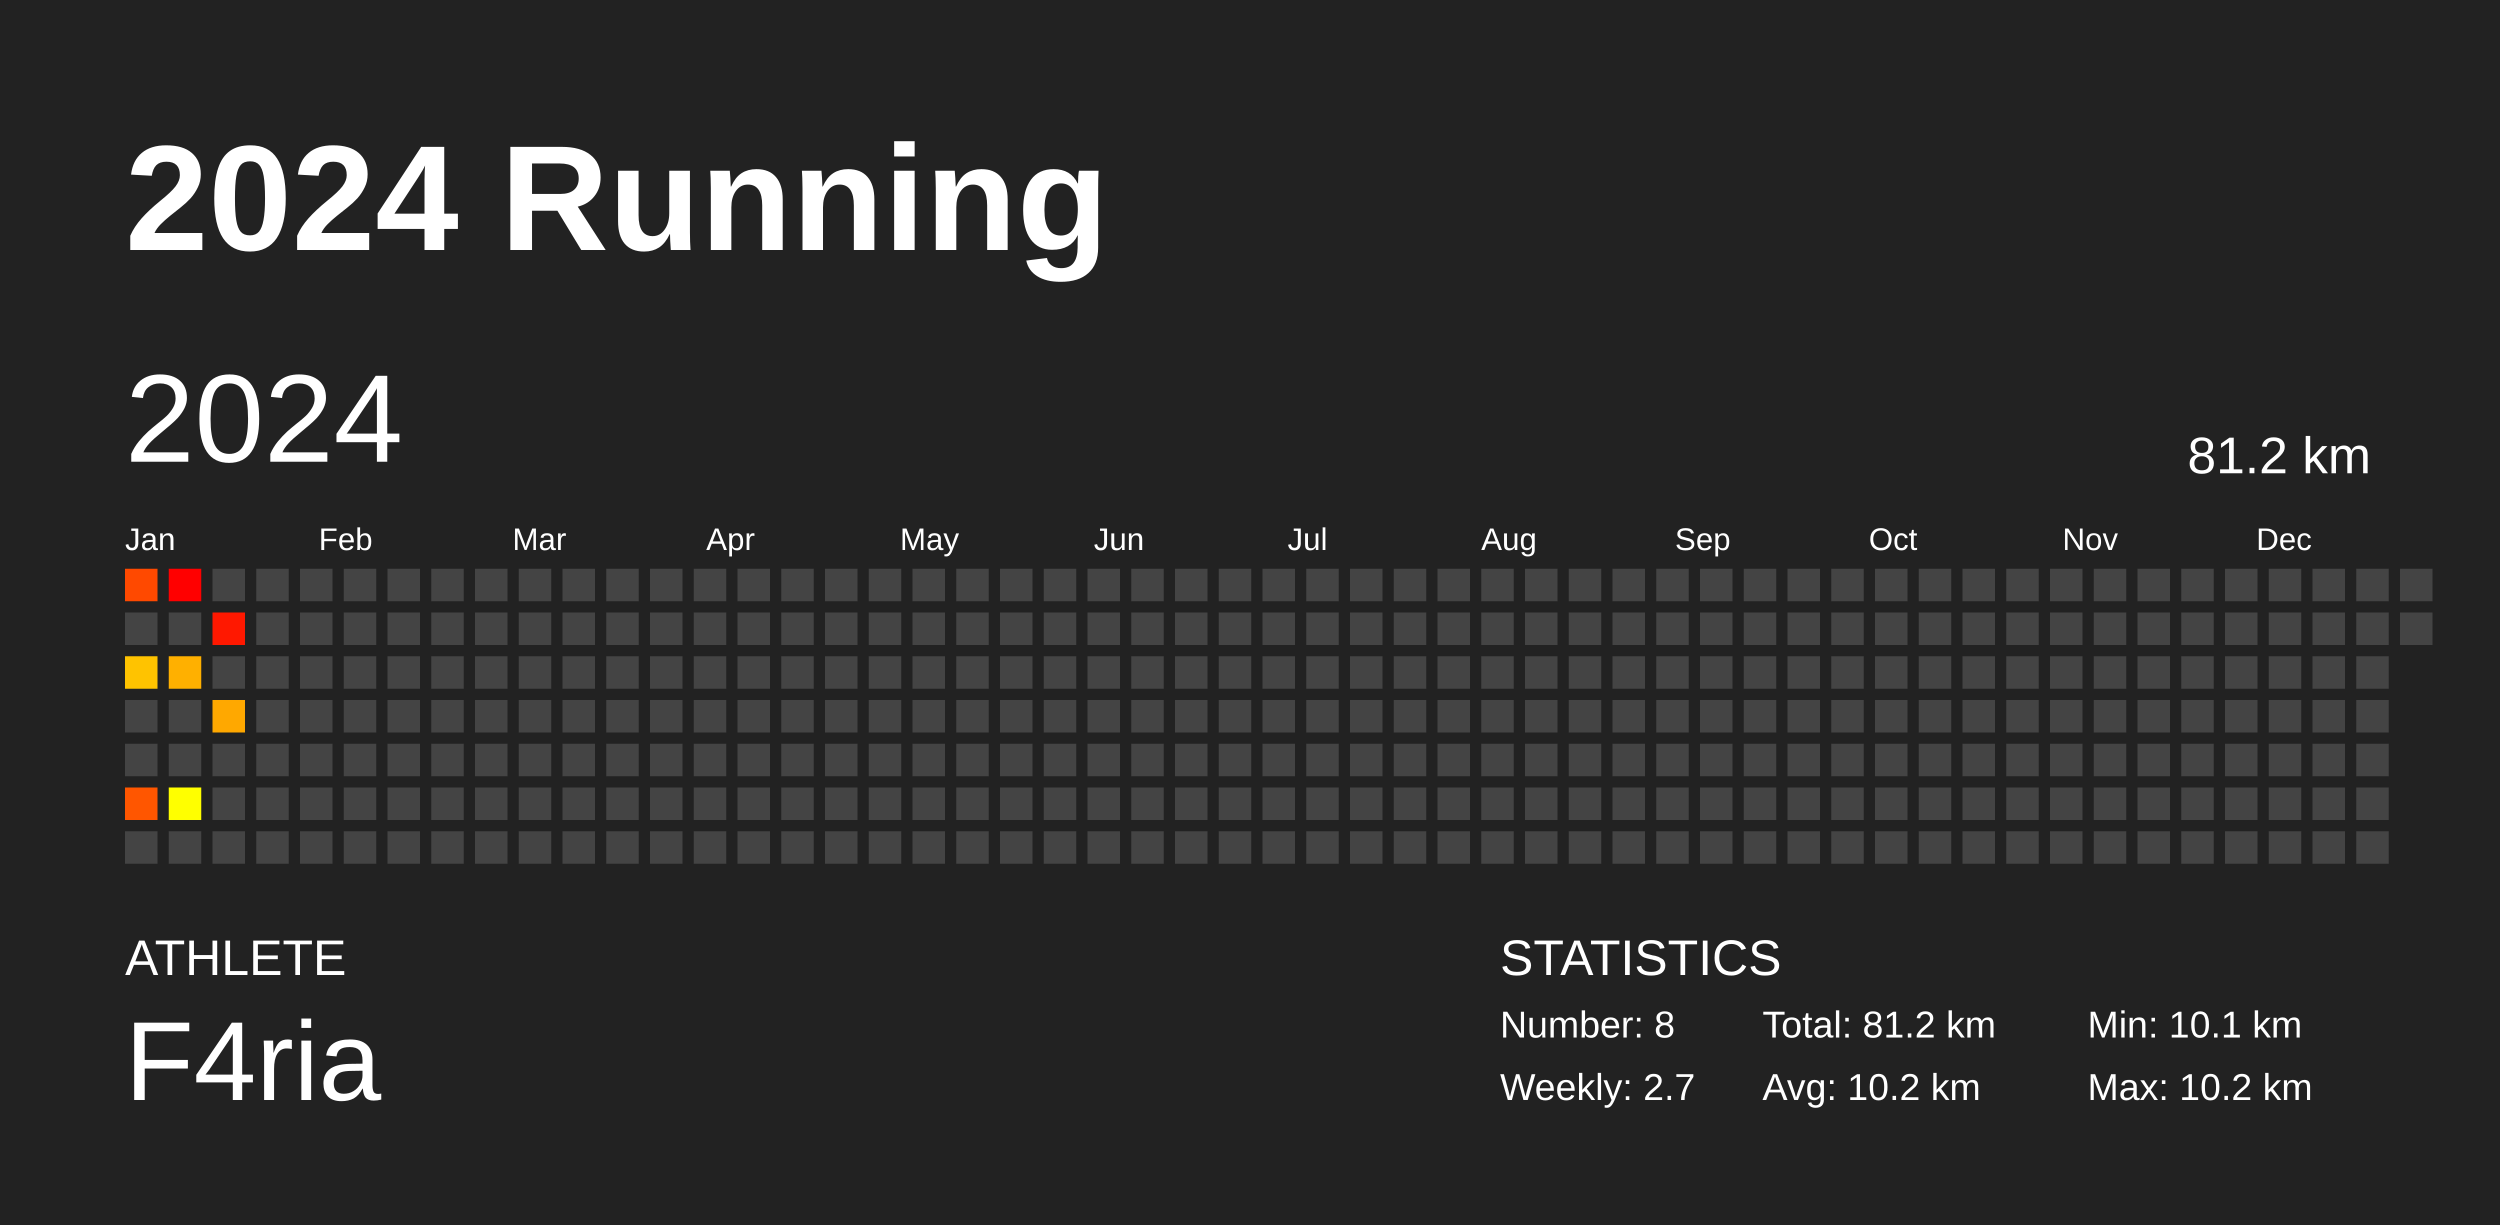
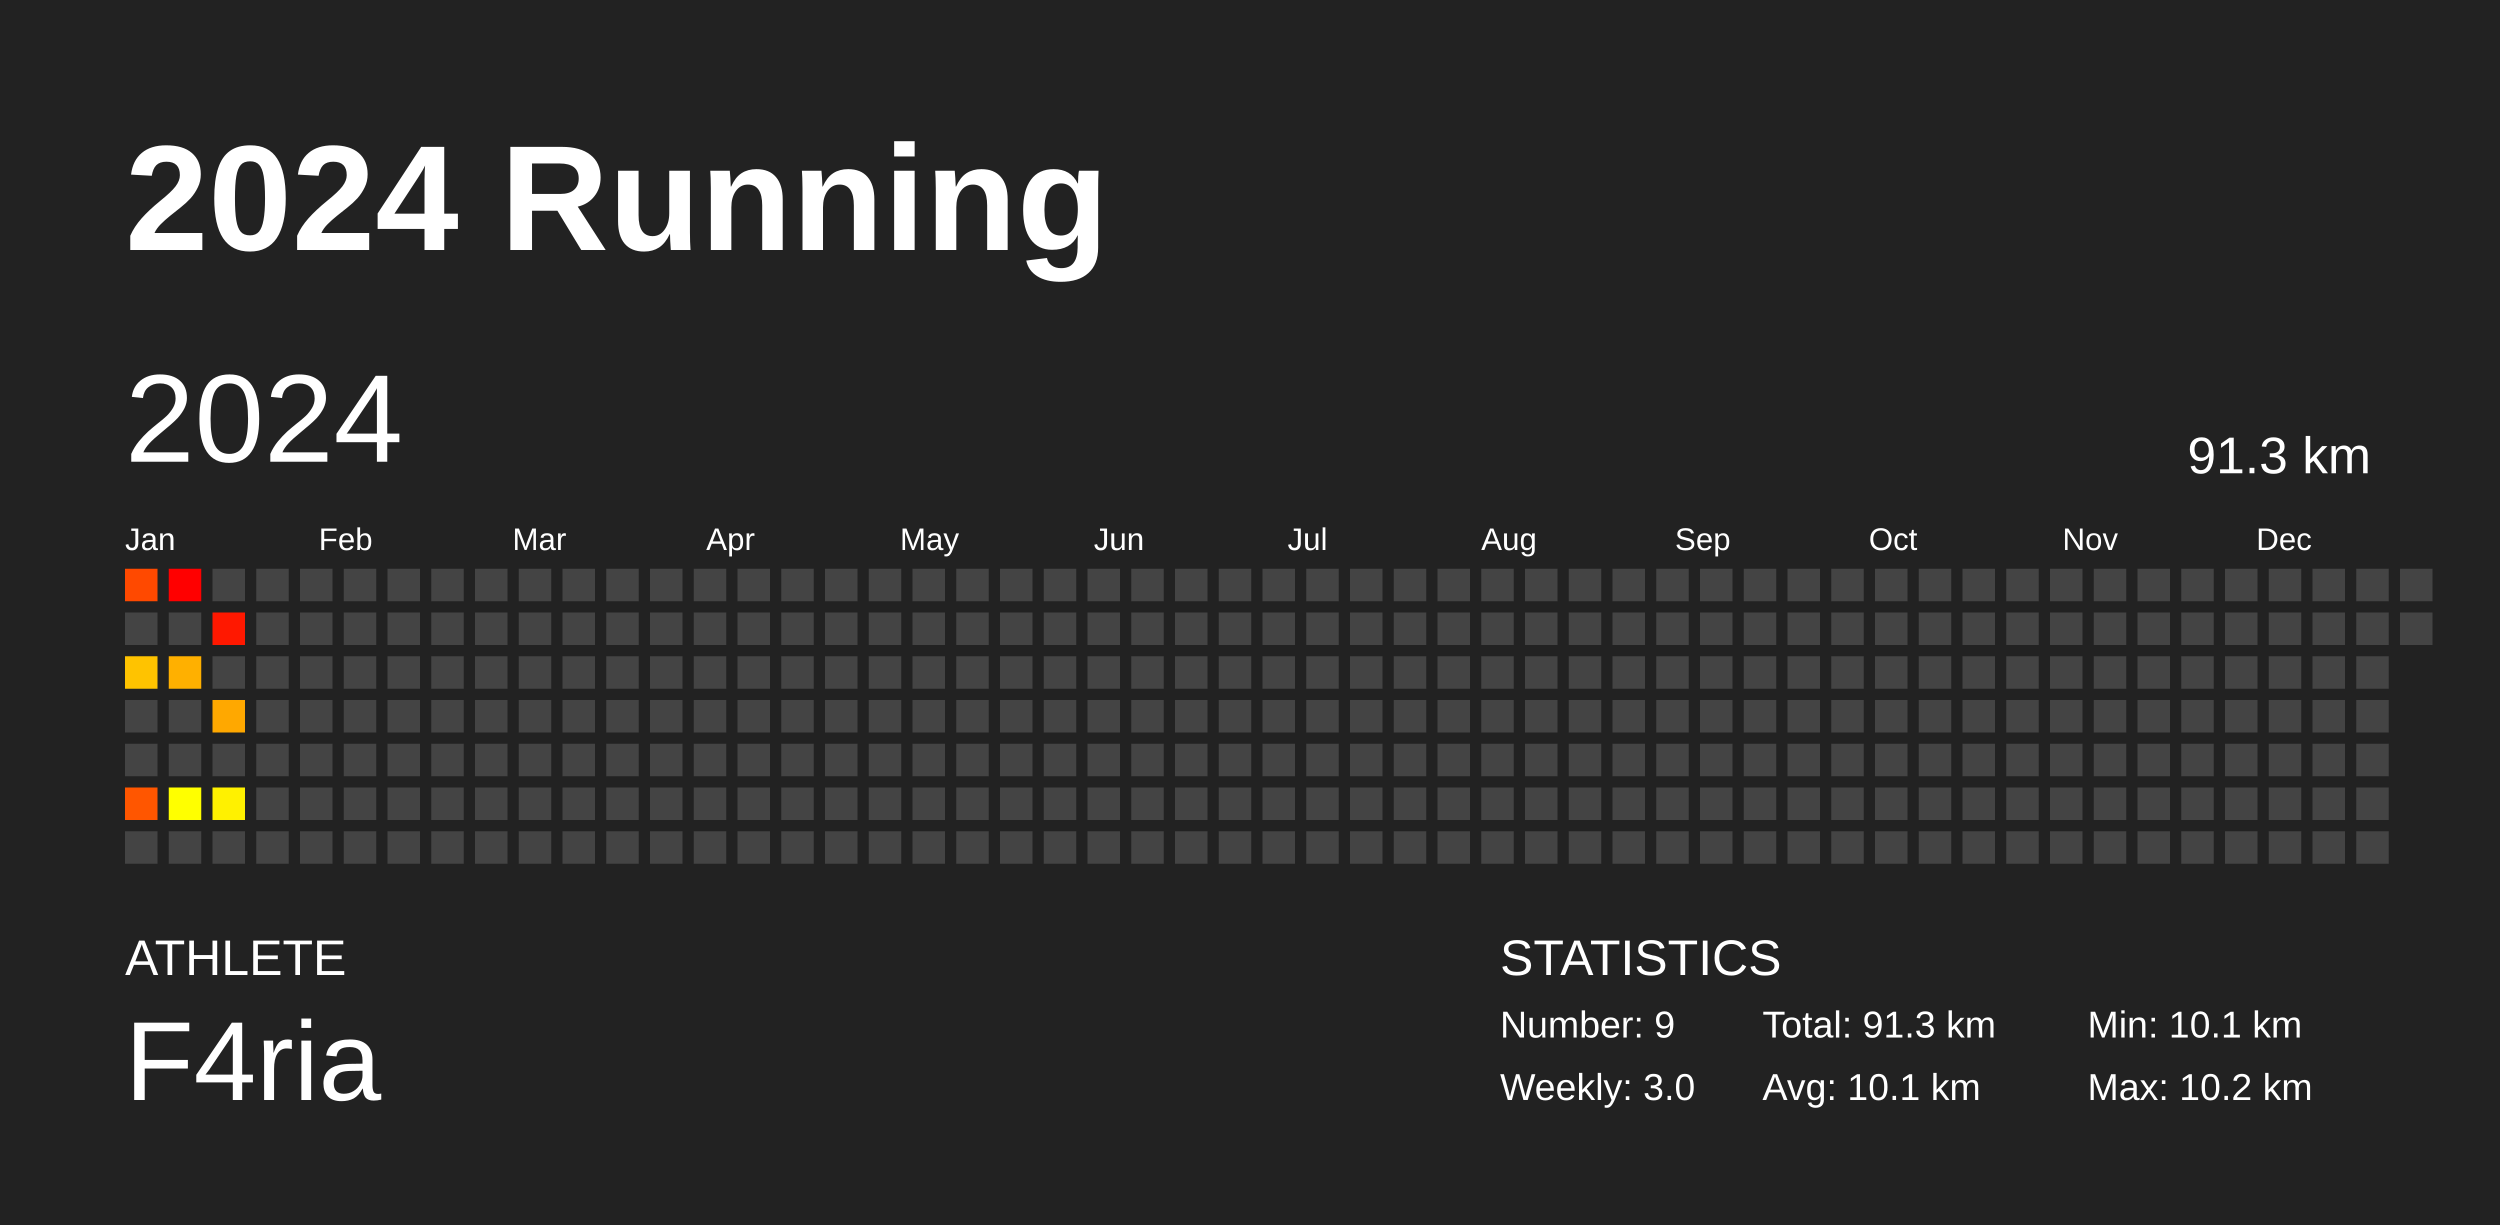
<svg xmlns="http://www.w3.org/2000/svg" baseProfile="full" height="98mm" version="1.1" viewBox="0,0,200,98" width="200mm">
  <defs />
  <rect fill="#222222" height="98" width="200" x="0" y="0" />
  <text fill="#FFFFFF" style="font-size:12px; font-family:Arial; font-weight:bold;" x="10" y="20">2024 Running</text>
  <text fill="#FFFFFF" style="font-size:4px; font-family:Arial" x="10" y="78">ATHLETE</text>
  <text fill="#FFFFFF" style="font-size:9px; font-family:Arial" x="10" y="88">F4ria</text>
  <text fill="#FFFFFF" style="font-size:4px; font-family:Arial" x="120" y="78">STATISTICS</text>
-   <text fill="#FFFFFF" style="font-size:3px; font-family:Arial" x="120" y="83">Number: 8</text>
-   <text fill="#FFFFFF" style="font-size:3px; font-family:Arial" x="120" y="88">Weekly: 2.7</text>
-   <text fill="#FFFFFF" style="font-size:3px; font-family:Arial" x="141" y="83">Total: 81.2 km</text>
-   <text fill="#FFFFFF" style="font-size:3px; font-family:Arial" x="141" y="88">Avg: 10.2 km</text>
+   <text fill="#FFFFFF" style="font-size:3px; font-family:Arial" x="120" y="83">Number: 9</text>
+   <text fill="#FFFFFF" style="font-size:3px; font-family:Arial" x="120" y="88">Weekly: 3.0</text>
+   <text fill="#FFFFFF" style="font-size:3px; font-family:Arial" x="141" y="83">Total: 91.3 km</text>
+   <text fill="#FFFFFF" style="font-size:3px; font-family:Arial" x="141" y="88">Avg: 10.1 km</text>
  <text fill="#FFFFFF" style="font-size:3px; font-family:Arial" x="167" y="83">Min: 10.1 km</text>
  <text fill="#FFFFFF" style="font-size:3px; font-family:Arial" x="167" y="88">Max: 10.2 km</text>
  <text dominant-baseline="hanging" fill="#FFFFFF" style="font-size:10.0px; font-family:Arial;" x="10" y="30">2024</text>
-   <text dominant-baseline="hanging" fill="#FFFFFF" style="font-size:4.125px; font-family:Arial;" x="175" y="35">81.2 km</text>
+   <text dominant-baseline="hanging" fill="#FFFFFF" style="font-size:4.125px; font-family:Arial;" x="175" y="35">91.3 km</text>
  <text fill="#FFFFFF" style="font-size:2.5px; font-family:Arial" x="10.0" y="44">Jan</text>
  <text fill="#FFFFFF" style="font-size:2.5px; font-family:Arial" x="25.5" y="44">Feb</text>
  <text fill="#FFFFFF" style="font-size:2.5px; font-family:Arial" x="41.0" y="44">Mar</text>
  <text fill="#FFFFFF" style="font-size:2.5px; font-family:Arial" x="56.5" y="44">Apr</text>
  <text fill="#FFFFFF" style="font-size:2.5px; font-family:Arial" x="72.0" y="44">May</text>
  <text fill="#FFFFFF" style="font-size:2.5px; font-family:Arial" x="87.5" y="44">Jun</text>
  <text fill="#FFFFFF" style="font-size:2.5px; font-family:Arial" x="103.0" y="44">Jul</text>
  <text fill="#FFFFFF" style="font-size:2.5px; font-family:Arial" x="118.5" y="44">Aug</text>
  <text fill="#FFFFFF" style="font-size:2.5px; font-family:Arial" x="134.0" y="44">Sep</text>
  <text fill="#FFFFFF" style="font-size:2.5px; font-family:Arial" x="149.5" y="44">Oct</text>
  <text fill="#FFFFFF" style="font-size:2.5px; font-family:Arial" x="165.0" y="44">Nov</text>
  <text fill="#FFFFFF" style="font-size:2.5px; font-family:Arial" x="180.5" y="44">Dec</text>
  <rect fill="#ff4900" height="2.6" width="2.6" x="10.0" y="45.5" />
  <rect fill="#444444" height="2.6" width="2.6" x="10.0" y="49.0" />
  <rect fill="#ffc300" height="2.6" width="2.6" x="10.0" y="52.5" />
  <rect fill="#444444" height="2.6" width="2.6" x="10.0" y="56.0" />
  <rect fill="#444444" height="2.6" width="2.6" x="10.0" y="59.5" />
  <rect fill="#ff5600" height="2.6" width="2.6" x="10.0" y="63.0" />
  <rect fill="#444444" height="2.6" width="2.6" x="10.0" y="66.5" />
  <rect fill="#ff0000" height="2.6" width="2.6" x="13.5" y="45.5" />
  <rect fill="#444444" height="2.6" width="2.6" x="13.5" y="49.0" />
  <rect fill="#ffb000" height="2.6" width="2.6" x="13.5" y="52.5" />
  <rect fill="#444444" height="2.6" width="2.6" x="13.5" y="56.0" />
  <rect fill="#444444" height="2.6" width="2.6" x="13.5" y="59.5" />
  <rect fill="#ffff00" height="2.6" width="2.6" x="13.5" y="63.0" />
  <rect fill="#444444" height="2.6" width="2.6" x="13.5" y="66.5" />
  <rect fill="#444444" height="2.6" width="2.6" x="17.0" y="45.5" />
  <rect fill="#ff1800" height="2.6" width="2.6" x="17.0" y="49.0" />
  <rect fill="#444444" height="2.6" width="2.6" x="17.0" y="52.5" />
  <rect fill="#ffa800" height="2.6" width="2.6" x="17.0" y="56.0" />
  <rect fill="#444444" height="2.6" width="2.6" x="17.0" y="59.5" />
-   <rect fill="#444444" height="2.6" width="2.6" x="17.0" y="63.0" />
+   <rect fill="#fff100" height="2.6" width="2.6" x="17.0" y="63.0" />
  <rect fill="#444444" height="2.6" width="2.6" x="17.0" y="66.5" />
  <rect fill="#444444" height="2.6" width="2.6" x="20.5" y="45.5" />
  <rect fill="#444444" height="2.6" width="2.6" x="20.5" y="49.0" />
  <rect fill="#444444" height="2.6" width="2.6" x="20.5" y="52.5" />
  <rect fill="#444444" height="2.6" width="2.6" x="20.5" y="56.0" />
  <rect fill="#444444" height="2.6" width="2.6" x="20.5" y="59.5" />
  <rect fill="#444444" height="2.6" width="2.6" x="20.5" y="63.0" />
  <rect fill="#444444" height="2.6" width="2.6" x="20.5" y="66.5" />
  <rect fill="#444444" height="2.6" width="2.6" x="24.0" y="45.5" />
  <rect fill="#444444" height="2.6" width="2.6" x="24.0" y="49.0" />
  <rect fill="#444444" height="2.6" width="2.6" x="24.0" y="52.5" />
  <rect fill="#444444" height="2.6" width="2.6" x="24.0" y="56.0" />
  <rect fill="#444444" height="2.6" width="2.6" x="24.0" y="59.5" />
  <rect fill="#444444" height="2.6" width="2.6" x="24.0" y="63.0" />
  <rect fill="#444444" height="2.6" width="2.6" x="24.0" y="66.5" />
  <rect fill="#444444" height="2.6" width="2.6" x="27.5" y="45.5" />
  <rect fill="#444444" height="2.6" width="2.6" x="27.5" y="49.0" />
  <rect fill="#444444" height="2.6" width="2.6" x="27.5" y="52.5" />
  <rect fill="#444444" height="2.6" width="2.6" x="27.5" y="56.0" />
  <rect fill="#444444" height="2.6" width="2.6" x="27.5" y="59.5" />
  <rect fill="#444444" height="2.6" width="2.6" x="27.5" y="63.0" />
  <rect fill="#444444" height="2.6" width="2.6" x="27.5" y="66.5" />
  <rect fill="#444444" height="2.6" width="2.6" x="31.0" y="45.5" />
  <rect fill="#444444" height="2.6" width="2.6" x="31.0" y="49.0" />
  <rect fill="#444444" height="2.6" width="2.6" x="31.0" y="52.5" />
  <rect fill="#444444" height="2.6" width="2.6" x="31.0" y="56.0" />
  <rect fill="#444444" height="2.6" width="2.6" x="31.0" y="59.5" />
  <rect fill="#444444" height="2.6" width="2.6" x="31.0" y="63.0" />
  <rect fill="#444444" height="2.6" width="2.6" x="31.0" y="66.5" />
  <rect fill="#444444" height="2.6" width="2.6" x="34.5" y="45.5" />
  <rect fill="#444444" height="2.6" width="2.6" x="34.5" y="49.0" />
  <rect fill="#444444" height="2.6" width="2.6" x="34.5" y="52.5" />
  <rect fill="#444444" height="2.6" width="2.6" x="34.5" y="56.0" />
  <rect fill="#444444" height="2.6" width="2.6" x="34.5" y="59.5" />
  <rect fill="#444444" height="2.6" width="2.6" x="34.5" y="63.0" />
  <rect fill="#444444" height="2.6" width="2.6" x="34.5" y="66.5" />
  <rect fill="#444444" height="2.6" width="2.6" x="38.0" y="45.5" />
  <rect fill="#444444" height="2.6" width="2.6" x="38.0" y="49.0" />
  <rect fill="#444444" height="2.6" width="2.6" x="38.0" y="52.5" />
  <rect fill="#444444" height="2.6" width="2.6" x="38.0" y="56.0" />
  <rect fill="#444444" height="2.6" width="2.6" x="38.0" y="59.5" />
  <rect fill="#444444" height="2.6" width="2.6" x="38.0" y="63.0" />
  <rect fill="#444444" height="2.6" width="2.6" x="38.0" y="66.5" />
  <rect fill="#444444" height="2.6" width="2.6" x="41.5" y="45.5" />
  <rect fill="#444444" height="2.6" width="2.6" x="41.5" y="49.0" />
  <rect fill="#444444" height="2.6" width="2.6" x="41.5" y="52.5" />
  <rect fill="#444444" height="2.6" width="2.6" x="41.5" y="56.0" />
  <rect fill="#444444" height="2.6" width="2.6" x="41.5" y="59.5" />
  <rect fill="#444444" height="2.6" width="2.6" x="41.5" y="63.0" />
  <rect fill="#444444" height="2.6" width="2.6" x="41.5" y="66.5" />
  <rect fill="#444444" height="2.6" width="2.6" x="45.0" y="45.5" />
  <rect fill="#444444" height="2.6" width="2.6" x="45.0" y="49.0" />
  <rect fill="#444444" height="2.6" width="2.6" x="45.0" y="52.5" />
  <rect fill="#444444" height="2.6" width="2.6" x="45.0" y="56.0" />
  <rect fill="#444444" height="2.6" width="2.6" x="45.0" y="59.5" />
  <rect fill="#444444" height="2.6" width="2.6" x="45.0" y="63.0" />
  <rect fill="#444444" height="2.6" width="2.6" x="45.0" y="66.5" />
  <rect fill="#444444" height="2.6" width="2.6" x="48.5" y="45.5" />
  <rect fill="#444444" height="2.6" width="2.6" x="48.5" y="49.0" />
  <rect fill="#444444" height="2.6" width="2.6" x="48.5" y="52.5" />
  <rect fill="#444444" height="2.6" width="2.6" x="48.5" y="56.0" />
  <rect fill="#444444" height="2.6" width="2.6" x="48.5" y="59.5" />
  <rect fill="#444444" height="2.6" width="2.6" x="48.5" y="63.0" />
  <rect fill="#444444" height="2.6" width="2.6" x="48.5" y="66.5" />
  <rect fill="#444444" height="2.6" width="2.6" x="52.0" y="45.5" />
  <rect fill="#444444" height="2.6" width="2.6" x="52.0" y="49.0" />
  <rect fill="#444444" height="2.6" width="2.6" x="52.0" y="52.5" />
  <rect fill="#444444" height="2.6" width="2.6" x="52.0" y="56.0" />
  <rect fill="#444444" height="2.6" width="2.6" x="52.0" y="59.5" />
  <rect fill="#444444" height="2.6" width="2.6" x="52.0" y="63.0" />
  <rect fill="#444444" height="2.6" width="2.6" x="52.0" y="66.5" />
  <rect fill="#444444" height="2.6" width="2.6" x="55.5" y="45.5" />
  <rect fill="#444444" height="2.6" width="2.6" x="55.5" y="49.0" />
  <rect fill="#444444" height="2.6" width="2.6" x="55.5" y="52.5" />
  <rect fill="#444444" height="2.6" width="2.6" x="55.5" y="56.0" />
  <rect fill="#444444" height="2.6" width="2.6" x="55.5" y="59.5" />
  <rect fill="#444444" height="2.6" width="2.6" x="55.5" y="63.0" />
  <rect fill="#444444" height="2.6" width="2.6" x="55.5" y="66.5" />
  <rect fill="#444444" height="2.6" width="2.6" x="59.0" y="45.5" />
  <rect fill="#444444" height="2.6" width="2.6" x="59.0" y="49.0" />
  <rect fill="#444444" height="2.6" width="2.6" x="59.0" y="52.5" />
  <rect fill="#444444" height="2.6" width="2.6" x="59.0" y="56.0" />
  <rect fill="#444444" height="2.6" width="2.6" x="59.0" y="59.5" />
  <rect fill="#444444" height="2.6" width="2.6" x="59.0" y="63.0" />
  <rect fill="#444444" height="2.6" width="2.6" x="59.0" y="66.5" />
  <rect fill="#444444" height="2.6" width="2.6" x="62.5" y="45.5" />
  <rect fill="#444444" height="2.6" width="2.6" x="62.5" y="49.0" />
  <rect fill="#444444" height="2.6" width="2.6" x="62.5" y="52.5" />
  <rect fill="#444444" height="2.6" width="2.6" x="62.5" y="56.0" />
  <rect fill="#444444" height="2.6" width="2.6" x="62.5" y="59.5" />
  <rect fill="#444444" height="2.6" width="2.6" x="62.5" y="63.0" />
  <rect fill="#444444" height="2.6" width="2.6" x="62.5" y="66.5" />
  <rect fill="#444444" height="2.6" width="2.6" x="66.0" y="45.5" />
  <rect fill="#444444" height="2.6" width="2.6" x="66.0" y="49.0" />
  <rect fill="#444444" height="2.6" width="2.6" x="66.0" y="52.5" />
  <rect fill="#444444" height="2.6" width="2.6" x="66.0" y="56.0" />
  <rect fill="#444444" height="2.6" width="2.6" x="66.0" y="59.5" />
  <rect fill="#444444" height="2.6" width="2.6" x="66.0" y="63.0" />
  <rect fill="#444444" height="2.6" width="2.6" x="66.0" y="66.5" />
  <rect fill="#444444" height="2.6" width="2.6" x="69.5" y="45.5" />
  <rect fill="#444444" height="2.6" width="2.6" x="69.5" y="49.0" />
  <rect fill="#444444" height="2.6" width="2.6" x="69.5" y="52.5" />
  <rect fill="#444444" height="2.6" width="2.6" x="69.5" y="56.0" />
  <rect fill="#444444" height="2.6" width="2.6" x="69.5" y="59.5" />
  <rect fill="#444444" height="2.6" width="2.6" x="69.5" y="63.0" />
  <rect fill="#444444" height="2.6" width="2.6" x="69.5" y="66.5" />
  <rect fill="#444444" height="2.6" width="2.6" x="73.0" y="45.5" />
  <rect fill="#444444" height="2.6" width="2.6" x="73.0" y="49.0" />
  <rect fill="#444444" height="2.6" width="2.6" x="73.0" y="52.5" />
  <rect fill="#444444" height="2.6" width="2.6" x="73.0" y="56.0" />
  <rect fill="#444444" height="2.6" width="2.6" x="73.0" y="59.5" />
  <rect fill="#444444" height="2.6" width="2.6" x="73.0" y="63.0" />
  <rect fill="#444444" height="2.6" width="2.6" x="73.0" y="66.5" />
  <rect fill="#444444" height="2.6" width="2.6" x="76.5" y="45.5" />
  <rect fill="#444444" height="2.6" width="2.6" x="76.5" y="49.0" />
  <rect fill="#444444" height="2.6" width="2.6" x="76.5" y="52.5" />
  <rect fill="#444444" height="2.6" width="2.6" x="76.5" y="56.0" />
  <rect fill="#444444" height="2.6" width="2.6" x="76.5" y="59.5" />
  <rect fill="#444444" height="2.6" width="2.6" x="76.5" y="63.0" />
  <rect fill="#444444" height="2.6" width="2.6" x="76.5" y="66.5" />
  <rect fill="#444444" height="2.6" width="2.6" x="80.0" y="45.5" />
  <rect fill="#444444" height="2.6" width="2.6" x="80.0" y="49.0" />
  <rect fill="#444444" height="2.6" width="2.6" x="80.0" y="52.5" />
  <rect fill="#444444" height="2.6" width="2.6" x="80.0" y="56.0" />
  <rect fill="#444444" height="2.6" width="2.6" x="80.0" y="59.5" />
  <rect fill="#444444" height="2.6" width="2.6" x="80.0" y="63.0" />
  <rect fill="#444444" height="2.6" width="2.6" x="80.0" y="66.5" />
  <rect fill="#444444" height="2.6" width="2.6" x="83.5" y="45.5" />
  <rect fill="#444444" height="2.6" width="2.6" x="83.5" y="49.0" />
  <rect fill="#444444" height="2.6" width="2.6" x="83.5" y="52.5" />
  <rect fill="#444444" height="2.6" width="2.6" x="83.5" y="56.0" />
  <rect fill="#444444" height="2.6" width="2.6" x="83.5" y="59.5" />
  <rect fill="#444444" height="2.6" width="2.6" x="83.5" y="63.0" />
  <rect fill="#444444" height="2.6" width="2.6" x="83.5" y="66.5" />
  <rect fill="#444444" height="2.6" width="2.6" x="87.0" y="45.5" />
  <rect fill="#444444" height="2.6" width="2.6" x="87.0" y="49.0" />
  <rect fill="#444444" height="2.6" width="2.6" x="87.0" y="52.5" />
  <rect fill="#444444" height="2.6" width="2.6" x="87.0" y="56.0" />
  <rect fill="#444444" height="2.6" width="2.6" x="87.0" y="59.5" />
  <rect fill="#444444" height="2.6" width="2.6" x="87.0" y="63.0" />
  <rect fill="#444444" height="2.6" width="2.6" x="87.0" y="66.5" />
  <rect fill="#444444" height="2.6" width="2.6" x="90.5" y="45.5" />
  <rect fill="#444444" height="2.6" width="2.6" x="90.5" y="49.0" />
  <rect fill="#444444" height="2.6" width="2.6" x="90.5" y="52.5" />
  <rect fill="#444444" height="2.6" width="2.6" x="90.5" y="56.0" />
  <rect fill="#444444" height="2.6" width="2.6" x="90.5" y="59.5" />
  <rect fill="#444444" height="2.6" width="2.6" x="90.5" y="63.0" />
  <rect fill="#444444" height="2.6" width="2.6" x="90.5" y="66.5" />
  <rect fill="#444444" height="2.6" width="2.6" x="94.0" y="45.5" />
  <rect fill="#444444" height="2.6" width="2.6" x="94.0" y="49.0" />
  <rect fill="#444444" height="2.6" width="2.6" x="94.0" y="52.5" />
  <rect fill="#444444" height="2.6" width="2.6" x="94.0" y="56.0" />
  <rect fill="#444444" height="2.6" width="2.6" x="94.0" y="59.5" />
  <rect fill="#444444" height="2.6" width="2.6" x="94.0" y="63.0" />
  <rect fill="#444444" height="2.6" width="2.6" x="94.0" y="66.5" />
  <rect fill="#444444" height="2.6" width="2.6" x="97.5" y="45.5" />
  <rect fill="#444444" height="2.6" width="2.6" x="97.5" y="49.0" />
  <rect fill="#444444" height="2.6" width="2.6" x="97.5" y="52.5" />
  <rect fill="#444444" height="2.6" width="2.6" x="97.5" y="56.0" />
  <rect fill="#444444" height="2.6" width="2.6" x="97.5" y="59.5" />
  <rect fill="#444444" height="2.6" width="2.6" x="97.5" y="63.0" />
  <rect fill="#444444" height="2.6" width="2.6" x="97.5" y="66.5" />
  <rect fill="#444444" height="2.6" width="2.6" x="101.0" y="45.5" />
  <rect fill="#444444" height="2.6" width="2.6" x="101.0" y="49.0" />
  <rect fill="#444444" height="2.6" width="2.6" x="101.0" y="52.5" />
  <rect fill="#444444" height="2.6" width="2.6" x="101.0" y="56.0" />
  <rect fill="#444444" height="2.6" width="2.6" x="101.0" y="59.5" />
  <rect fill="#444444" height="2.6" width="2.6" x="101.0" y="63.0" />
  <rect fill="#444444" height="2.6" width="2.6" x="101.0" y="66.5" />
  <rect fill="#444444" height="2.6" width="2.6" x="104.5" y="45.5" />
  <rect fill="#444444" height="2.6" width="2.6" x="104.5" y="49.0" />
  <rect fill="#444444" height="2.6" width="2.6" x="104.5" y="52.5" />
  <rect fill="#444444" height="2.6" width="2.6" x="104.5" y="56.0" />
  <rect fill="#444444" height="2.6" width="2.6" x="104.5" y="59.5" />
  <rect fill="#444444" height="2.6" width="2.6" x="104.5" y="63.0" />
  <rect fill="#444444" height="2.6" width="2.6" x="104.5" y="66.5" />
  <rect fill="#444444" height="2.6" width="2.6" x="108.0" y="45.5" />
  <rect fill="#444444" height="2.6" width="2.6" x="108.0" y="49.0" />
  <rect fill="#444444" height="2.6" width="2.6" x="108.0" y="52.5" />
  <rect fill="#444444" height="2.6" width="2.6" x="108.0" y="56.0" />
  <rect fill="#444444" height="2.6" width="2.6" x="108.0" y="59.5" />
  <rect fill="#444444" height="2.6" width="2.6" x="108.0" y="63.0" />
  <rect fill="#444444" height="2.6" width="2.6" x="108.0" y="66.5" />
  <rect fill="#444444" height="2.6" width="2.6" x="111.5" y="45.5" />
  <rect fill="#444444" height="2.6" width="2.6" x="111.5" y="49.0" />
  <rect fill="#444444" height="2.6" width="2.6" x="111.5" y="52.5" />
  <rect fill="#444444" height="2.6" width="2.6" x="111.5" y="56.0" />
  <rect fill="#444444" height="2.6" width="2.6" x="111.5" y="59.5" />
  <rect fill="#444444" height="2.6" width="2.6" x="111.5" y="63.0" />
  <rect fill="#444444" height="2.6" width="2.6" x="111.5" y="66.5" />
  <rect fill="#444444" height="2.6" width="2.6" x="115.0" y="45.5" />
  <rect fill="#444444" height="2.6" width="2.6" x="115.0" y="49.0" />
  <rect fill="#444444" height="2.6" width="2.6" x="115.0" y="52.5" />
  <rect fill="#444444" height="2.6" width="2.6" x="115.0" y="56.0" />
  <rect fill="#444444" height="2.6" width="2.6" x="115.0" y="59.5" />
  <rect fill="#444444" height="2.6" width="2.6" x="115.0" y="63.0" />
  <rect fill="#444444" height="2.6" width="2.6" x="115.0" y="66.5" />
  <rect fill="#444444" height="2.6" width="2.6" x="118.5" y="45.5" />
  <rect fill="#444444" height="2.6" width="2.6" x="118.5" y="49.0" />
  <rect fill="#444444" height="2.6" width="2.6" x="118.5" y="52.5" />
  <rect fill="#444444" height="2.6" width="2.6" x="118.5" y="56.0" />
  <rect fill="#444444" height="2.6" width="2.6" x="118.5" y="59.5" />
  <rect fill="#444444" height="2.6" width="2.6" x="118.5" y="63.0" />
  <rect fill="#444444" height="2.6" width="2.6" x="118.5" y="66.5" />
  <rect fill="#444444" height="2.6" width="2.6" x="122.0" y="45.5" />
  <rect fill="#444444" height="2.6" width="2.6" x="122.0" y="49.0" />
  <rect fill="#444444" height="2.6" width="2.6" x="122.0" y="52.5" />
  <rect fill="#444444" height="2.6" width="2.6" x="122.0" y="56.0" />
  <rect fill="#444444" height="2.6" width="2.6" x="122.0" y="59.5" />
  <rect fill="#444444" height="2.6" width="2.6" x="122.0" y="63.0" />
  <rect fill="#444444" height="2.6" width="2.6" x="122.0" y="66.5" />
  <rect fill="#444444" height="2.6" width="2.6" x="125.5" y="45.5" />
  <rect fill="#444444" height="2.6" width="2.6" x="125.5" y="49.0" />
  <rect fill="#444444" height="2.6" width="2.6" x="125.5" y="52.5" />
  <rect fill="#444444" height="2.6" width="2.6" x="125.5" y="56.0" />
  <rect fill="#444444" height="2.6" width="2.6" x="125.5" y="59.5" />
  <rect fill="#444444" height="2.6" width="2.6" x="125.5" y="63.0" />
  <rect fill="#444444" height="2.6" width="2.6" x="125.5" y="66.5" />
  <rect fill="#444444" height="2.6" width="2.6" x="129.0" y="45.5" />
  <rect fill="#444444" height="2.6" width="2.6" x="129.0" y="49.0" />
  <rect fill="#444444" height="2.6" width="2.6" x="129.0" y="52.5" />
  <rect fill="#444444" height="2.6" width="2.6" x="129.0" y="56.0" />
  <rect fill="#444444" height="2.6" width="2.6" x="129.0" y="59.5" />
  <rect fill="#444444" height="2.6" width="2.6" x="129.0" y="63.0" />
  <rect fill="#444444" height="2.6" width="2.6" x="129.0" y="66.5" />
  <rect fill="#444444" height="2.6" width="2.6" x="132.5" y="45.5" />
  <rect fill="#444444" height="2.6" width="2.6" x="132.5" y="49.0" />
  <rect fill="#444444" height="2.6" width="2.6" x="132.5" y="52.5" />
  <rect fill="#444444" height="2.6" width="2.6" x="132.5" y="56.0" />
  <rect fill="#444444" height="2.6" width="2.6" x="132.5" y="59.5" />
  <rect fill="#444444" height="2.6" width="2.6" x="132.5" y="63.0" />
  <rect fill="#444444" height="2.6" width="2.6" x="132.5" y="66.5" />
  <rect fill="#444444" height="2.6" width="2.6" x="136.0" y="45.5" />
  <rect fill="#444444" height="2.6" width="2.6" x="136.0" y="49.0" />
  <rect fill="#444444" height="2.6" width="2.6" x="136.0" y="52.5" />
  <rect fill="#444444" height="2.6" width="2.6" x="136.0" y="56.0" />
  <rect fill="#444444" height="2.6" width="2.6" x="136.0" y="59.5" />
  <rect fill="#444444" height="2.6" width="2.6" x="136.0" y="63.0" />
  <rect fill="#444444" height="2.6" width="2.6" x="136.0" y="66.5" />
  <rect fill="#444444" height="2.6" width="2.6" x="139.5" y="45.5" />
  <rect fill="#444444" height="2.6" width="2.6" x="139.5" y="49.0" />
  <rect fill="#444444" height="2.6" width="2.6" x="139.5" y="52.5" />
  <rect fill="#444444" height="2.6" width="2.6" x="139.5" y="56.0" />
  <rect fill="#444444" height="2.6" width="2.6" x="139.5" y="59.5" />
  <rect fill="#444444" height="2.6" width="2.6" x="139.5" y="63.0" />
  <rect fill="#444444" height="2.6" width="2.6" x="139.5" y="66.5" />
  <rect fill="#444444" height="2.6" width="2.6" x="143.0" y="45.5" />
  <rect fill="#444444" height="2.6" width="2.6" x="143.0" y="49.0" />
  <rect fill="#444444" height="2.6" width="2.6" x="143.0" y="52.5" />
  <rect fill="#444444" height="2.6" width="2.6" x="143.0" y="56.0" />
  <rect fill="#444444" height="2.6" width="2.6" x="143.0" y="59.5" />
  <rect fill="#444444" height="2.6" width="2.6" x="143.0" y="63.0" />
  <rect fill="#444444" height="2.6" width="2.6" x="143.0" y="66.5" />
  <rect fill="#444444" height="2.6" width="2.6" x="146.5" y="45.5" />
  <rect fill="#444444" height="2.6" width="2.6" x="146.5" y="49.0" />
  <rect fill="#444444" height="2.6" width="2.6" x="146.5" y="52.5" />
  <rect fill="#444444" height="2.6" width="2.6" x="146.5" y="56.0" />
  <rect fill="#444444" height="2.6" width="2.6" x="146.5" y="59.5" />
  <rect fill="#444444" height="2.6" width="2.6" x="146.5" y="63.0" />
  <rect fill="#444444" height="2.6" width="2.6" x="146.5" y="66.5" />
  <rect fill="#444444" height="2.6" width="2.6" x="150.0" y="45.5" />
  <rect fill="#444444" height="2.6" width="2.6" x="150.0" y="49.0" />
  <rect fill="#444444" height="2.6" width="2.6" x="150.0" y="52.5" />
  <rect fill="#444444" height="2.6" width="2.6" x="150.0" y="56.0" />
  <rect fill="#444444" height="2.6" width="2.6" x="150.0" y="59.5" />
  <rect fill="#444444" height="2.6" width="2.6" x="150.0" y="63.0" />
  <rect fill="#444444" height="2.6" width="2.6" x="150.0" y="66.5" />
  <rect fill="#444444" height="2.6" width="2.6" x="153.5" y="45.5" />
  <rect fill="#444444" height="2.6" width="2.6" x="153.5" y="49.0" />
  <rect fill="#444444" height="2.6" width="2.6" x="153.5" y="52.5" />
  <rect fill="#444444" height="2.6" width="2.6" x="153.5" y="56.0" />
  <rect fill="#444444" height="2.6" width="2.6" x="153.5" y="59.5" />
  <rect fill="#444444" height="2.6" width="2.6" x="153.5" y="63.0" />
  <rect fill="#444444" height="2.6" width="2.6" x="153.5" y="66.5" />
  <rect fill="#444444" height="2.6" width="2.6" x="157.0" y="45.5" />
  <rect fill="#444444" height="2.6" width="2.6" x="157.0" y="49.0" />
  <rect fill="#444444" height="2.6" width="2.6" x="157.0" y="52.5" />
  <rect fill="#444444" height="2.6" width="2.6" x="157.0" y="56.0" />
  <rect fill="#444444" height="2.6" width="2.6" x="157.0" y="59.5" />
  <rect fill="#444444" height="2.6" width="2.6" x="157.0" y="63.0" />
  <rect fill="#444444" height="2.6" width="2.6" x="157.0" y="66.5" />
  <rect fill="#444444" height="2.6" width="2.6" x="160.5" y="45.5" />
  <rect fill="#444444" height="2.6" width="2.6" x="160.5" y="49.0" />
  <rect fill="#444444" height="2.6" width="2.6" x="160.5" y="52.5" />
  <rect fill="#444444" height="2.6" width="2.6" x="160.5" y="56.0" />
  <rect fill="#444444" height="2.6" width="2.6" x="160.5" y="59.5" />
  <rect fill="#444444" height="2.6" width="2.6" x="160.5" y="63.0" />
  <rect fill="#444444" height="2.6" width="2.6" x="160.5" y="66.5" />
  <rect fill="#444444" height="2.6" width="2.6" x="164.0" y="45.5" />
  <rect fill="#444444" height="2.6" width="2.6" x="164.0" y="49.0" />
  <rect fill="#444444" height="2.6" width="2.6" x="164.0" y="52.5" />
  <rect fill="#444444" height="2.6" width="2.6" x="164.0" y="56.0" />
  <rect fill="#444444" height="2.6" width="2.6" x="164.0" y="59.5" />
  <rect fill="#444444" height="2.6" width="2.6" x="164.0" y="63.0" />
  <rect fill="#444444" height="2.6" width="2.6" x="164.0" y="66.5" />
  <rect fill="#444444" height="2.6" width="2.6" x="167.5" y="45.5" />
  <rect fill="#444444" height="2.6" width="2.6" x="167.5" y="49.0" />
  <rect fill="#444444" height="2.6" width="2.6" x="167.5" y="52.5" />
  <rect fill="#444444" height="2.6" width="2.6" x="167.5" y="56.0" />
  <rect fill="#444444" height="2.6" width="2.6" x="167.5" y="59.5" />
  <rect fill="#444444" height="2.6" width="2.6" x="167.5" y="63.0" />
  <rect fill="#444444" height="2.6" width="2.6" x="167.5" y="66.5" />
  <rect fill="#444444" height="2.6" width="2.6" x="171.0" y="45.5" />
  <rect fill="#444444" height="2.6" width="2.6" x="171.0" y="49.0" />
  <rect fill="#444444" height="2.6" width="2.6" x="171.0" y="52.5" />
  <rect fill="#444444" height="2.6" width="2.6" x="171.0" y="56.0" />
  <rect fill="#444444" height="2.6" width="2.6" x="171.0" y="59.5" />
  <rect fill="#444444" height="2.6" width="2.6" x="171.0" y="63.0" />
  <rect fill="#444444" height="2.6" width="2.6" x="171.0" y="66.5" />
  <rect fill="#444444" height="2.6" width="2.6" x="174.5" y="45.5" />
  <rect fill="#444444" height="2.6" width="2.6" x="174.5" y="49.0" />
  <rect fill="#444444" height="2.6" width="2.6" x="174.5" y="52.5" />
  <rect fill="#444444" height="2.6" width="2.6" x="174.5" y="56.0" />
  <rect fill="#444444" height="2.6" width="2.6" x="174.5" y="59.5" />
  <rect fill="#444444" height="2.6" width="2.6" x="174.5" y="63.0" />
  <rect fill="#444444" height="2.6" width="2.6" x="174.5" y="66.5" />
  <rect fill="#444444" height="2.6" width="2.6" x="178.0" y="45.5" />
  <rect fill="#444444" height="2.6" width="2.6" x="178.0" y="49.0" />
  <rect fill="#444444" height="2.6" width="2.6" x="178.0" y="52.5" />
  <rect fill="#444444" height="2.6" width="2.6" x="178.0" y="56.0" />
  <rect fill="#444444" height="2.6" width="2.6" x="178.0" y="59.5" />
  <rect fill="#444444" height="2.6" width="2.6" x="178.0" y="63.0" />
  <rect fill="#444444" height="2.6" width="2.6" x="178.0" y="66.5" />
  <rect fill="#444444" height="2.6" width="2.6" x="181.5" y="45.5" />
  <rect fill="#444444" height="2.6" width="2.6" x="181.5" y="49.0" />
  <rect fill="#444444" height="2.6" width="2.6" x="181.5" y="52.5" />
  <rect fill="#444444" height="2.6" width="2.6" x="181.5" y="56.0" />
  <rect fill="#444444" height="2.6" width="2.6" x="181.5" y="59.5" />
  <rect fill="#444444" height="2.6" width="2.6" x="181.5" y="63.0" />
  <rect fill="#444444" height="2.6" width="2.6" x="181.5" y="66.5" />
  <rect fill="#444444" height="2.6" width="2.6" x="185.0" y="45.5" />
  <rect fill="#444444" height="2.6" width="2.6" x="185.0" y="49.0" />
  <rect fill="#444444" height="2.6" width="2.6" x="185.0" y="52.5" />
  <rect fill="#444444" height="2.6" width="2.6" x="185.0" y="56.0" />
  <rect fill="#444444" height="2.6" width="2.6" x="185.0" y="59.5" />
  <rect fill="#444444" height="2.6" width="2.6" x="185.0" y="63.0" />
  <rect fill="#444444" height="2.6" width="2.6" x="185.0" y="66.5" />
  <rect fill="#444444" height="2.6" width="2.6" x="188.5" y="45.5" />
  <rect fill="#444444" height="2.6" width="2.6" x="188.5" y="49.0" />
  <rect fill="#444444" height="2.6" width="2.6" x="188.5" y="52.5" />
  <rect fill="#444444" height="2.6" width="2.6" x="188.5" y="56.0" />
  <rect fill="#444444" height="2.6" width="2.6" x="188.5" y="59.5" />
  <rect fill="#444444" height="2.6" width="2.6" x="188.5" y="63.0" />
  <rect fill="#444444" height="2.6" width="2.6" x="188.5" y="66.5" />
  <rect fill="#444444" height="2.6" width="2.6" x="192.0" y="45.5" />
  <rect fill="#444444" height="2.6" width="2.6" x="192.0" y="49.0" />
</svg>
